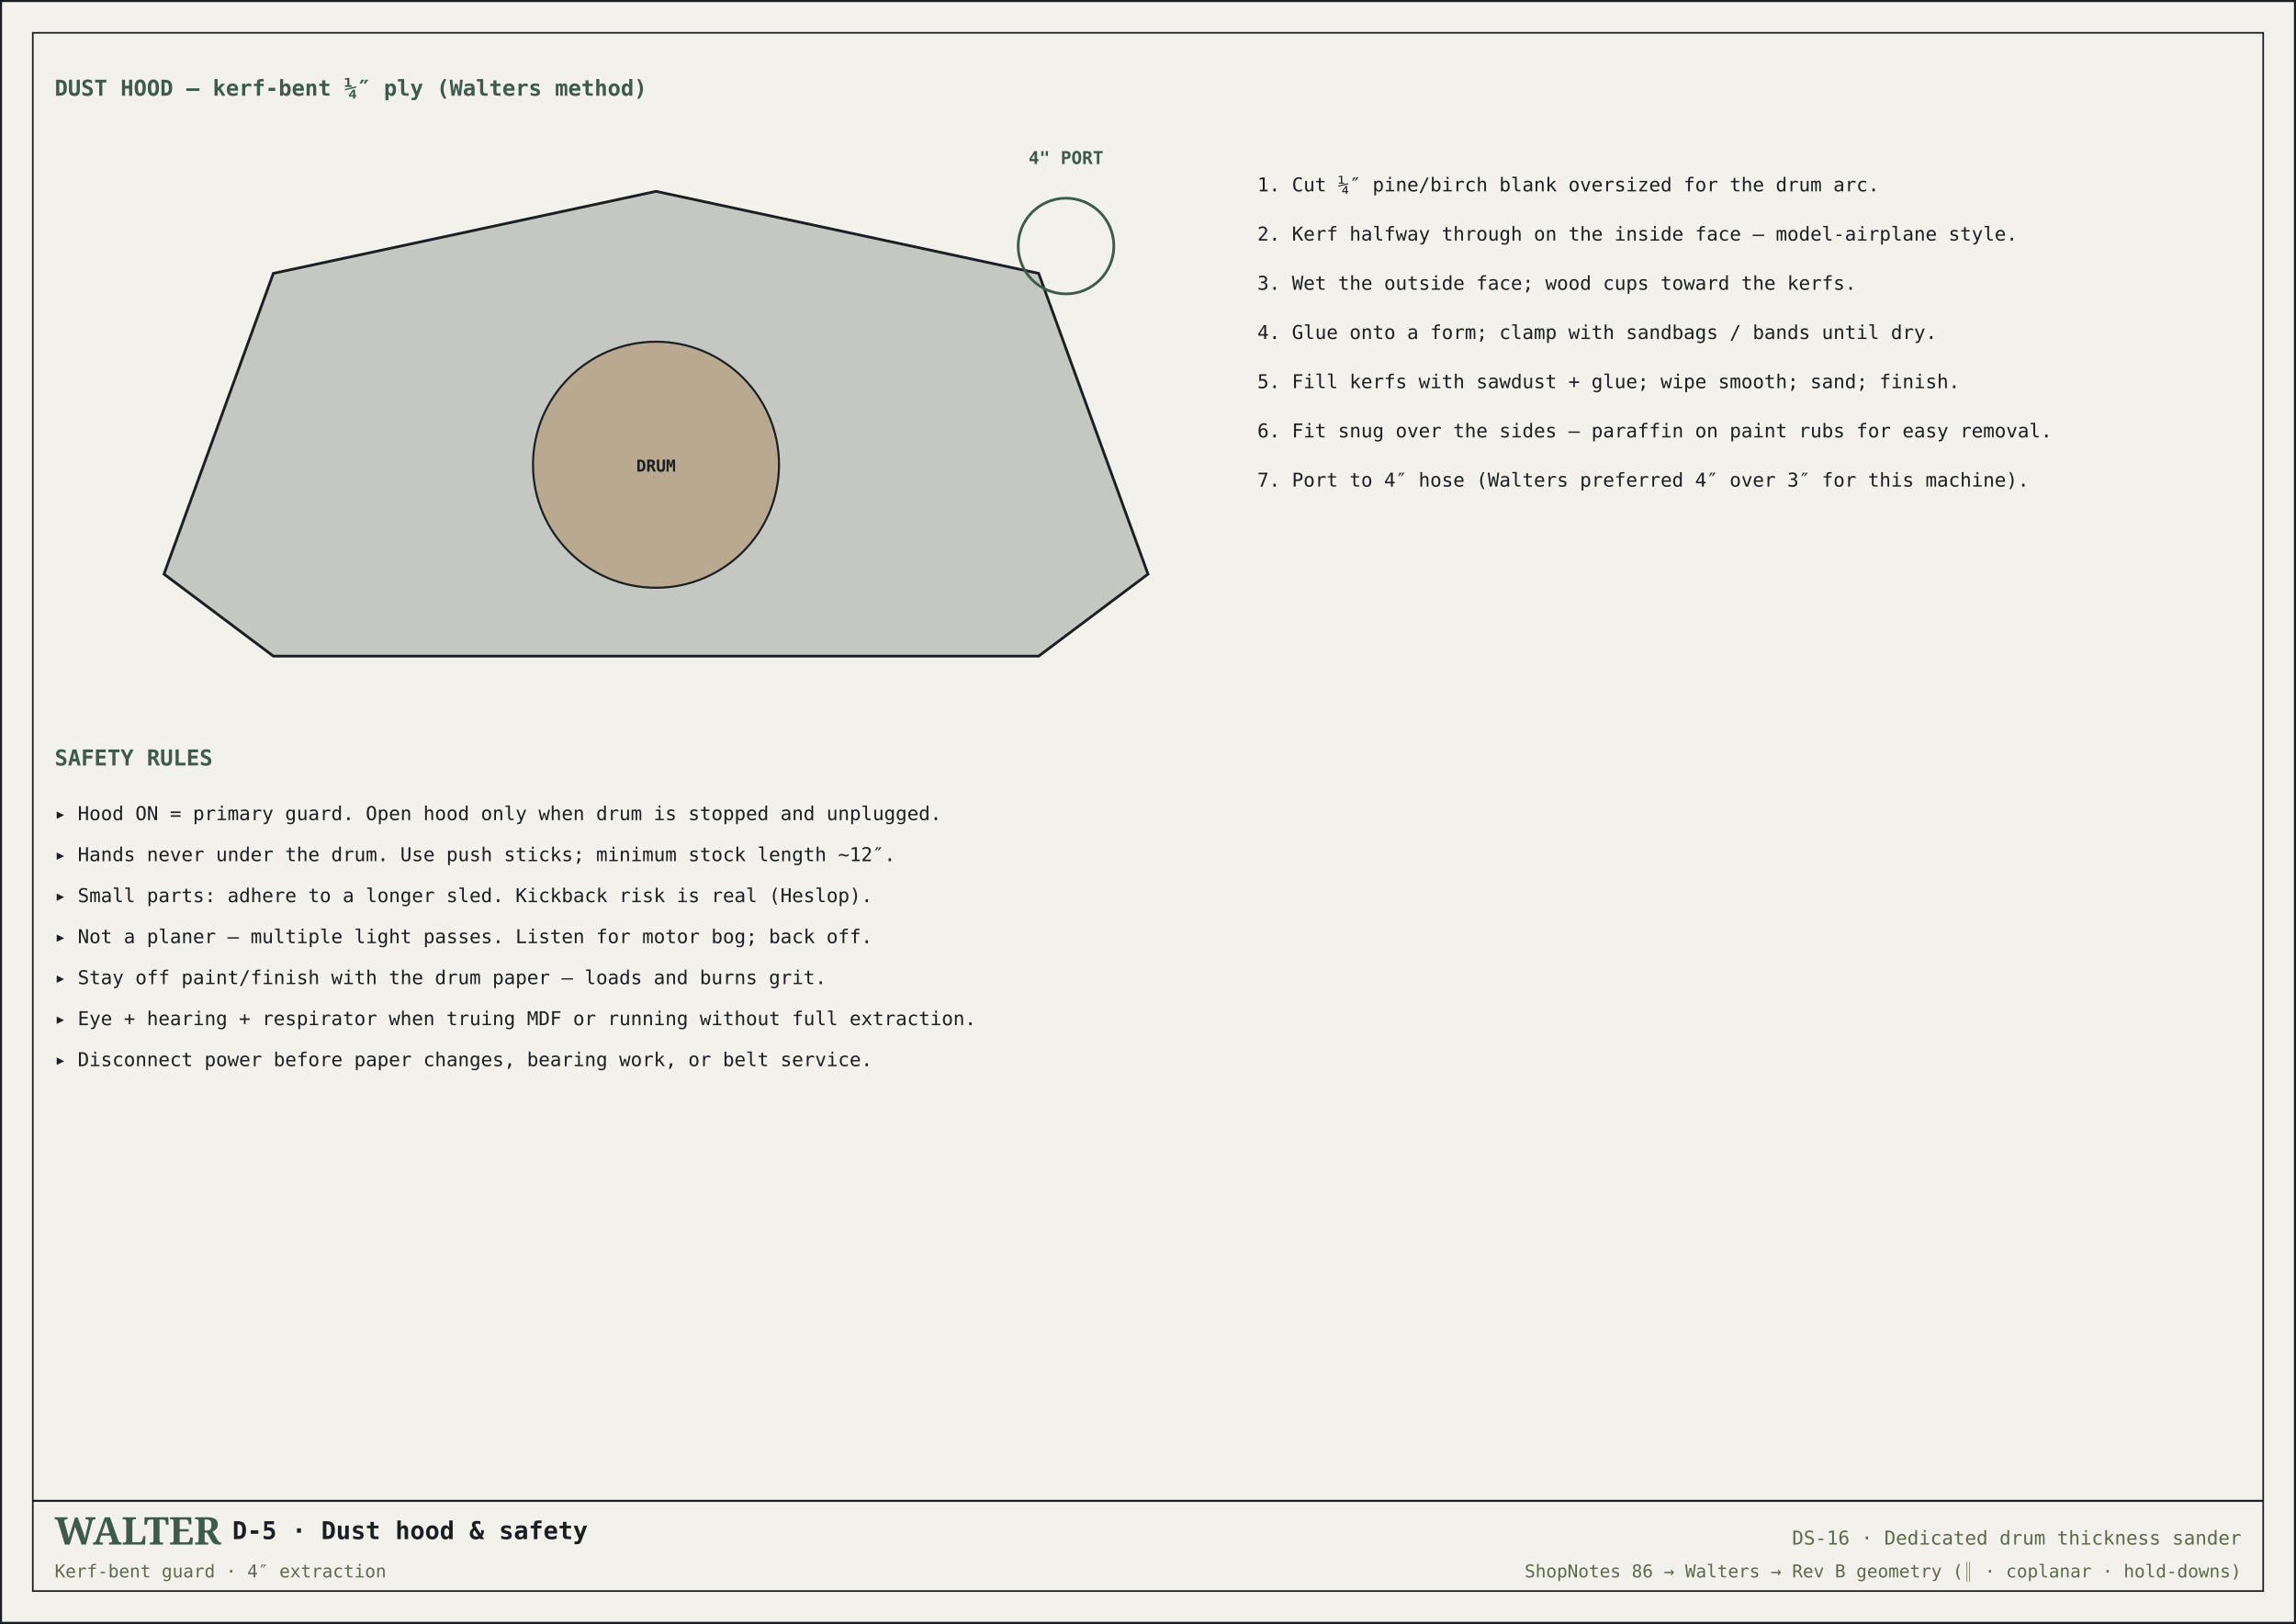
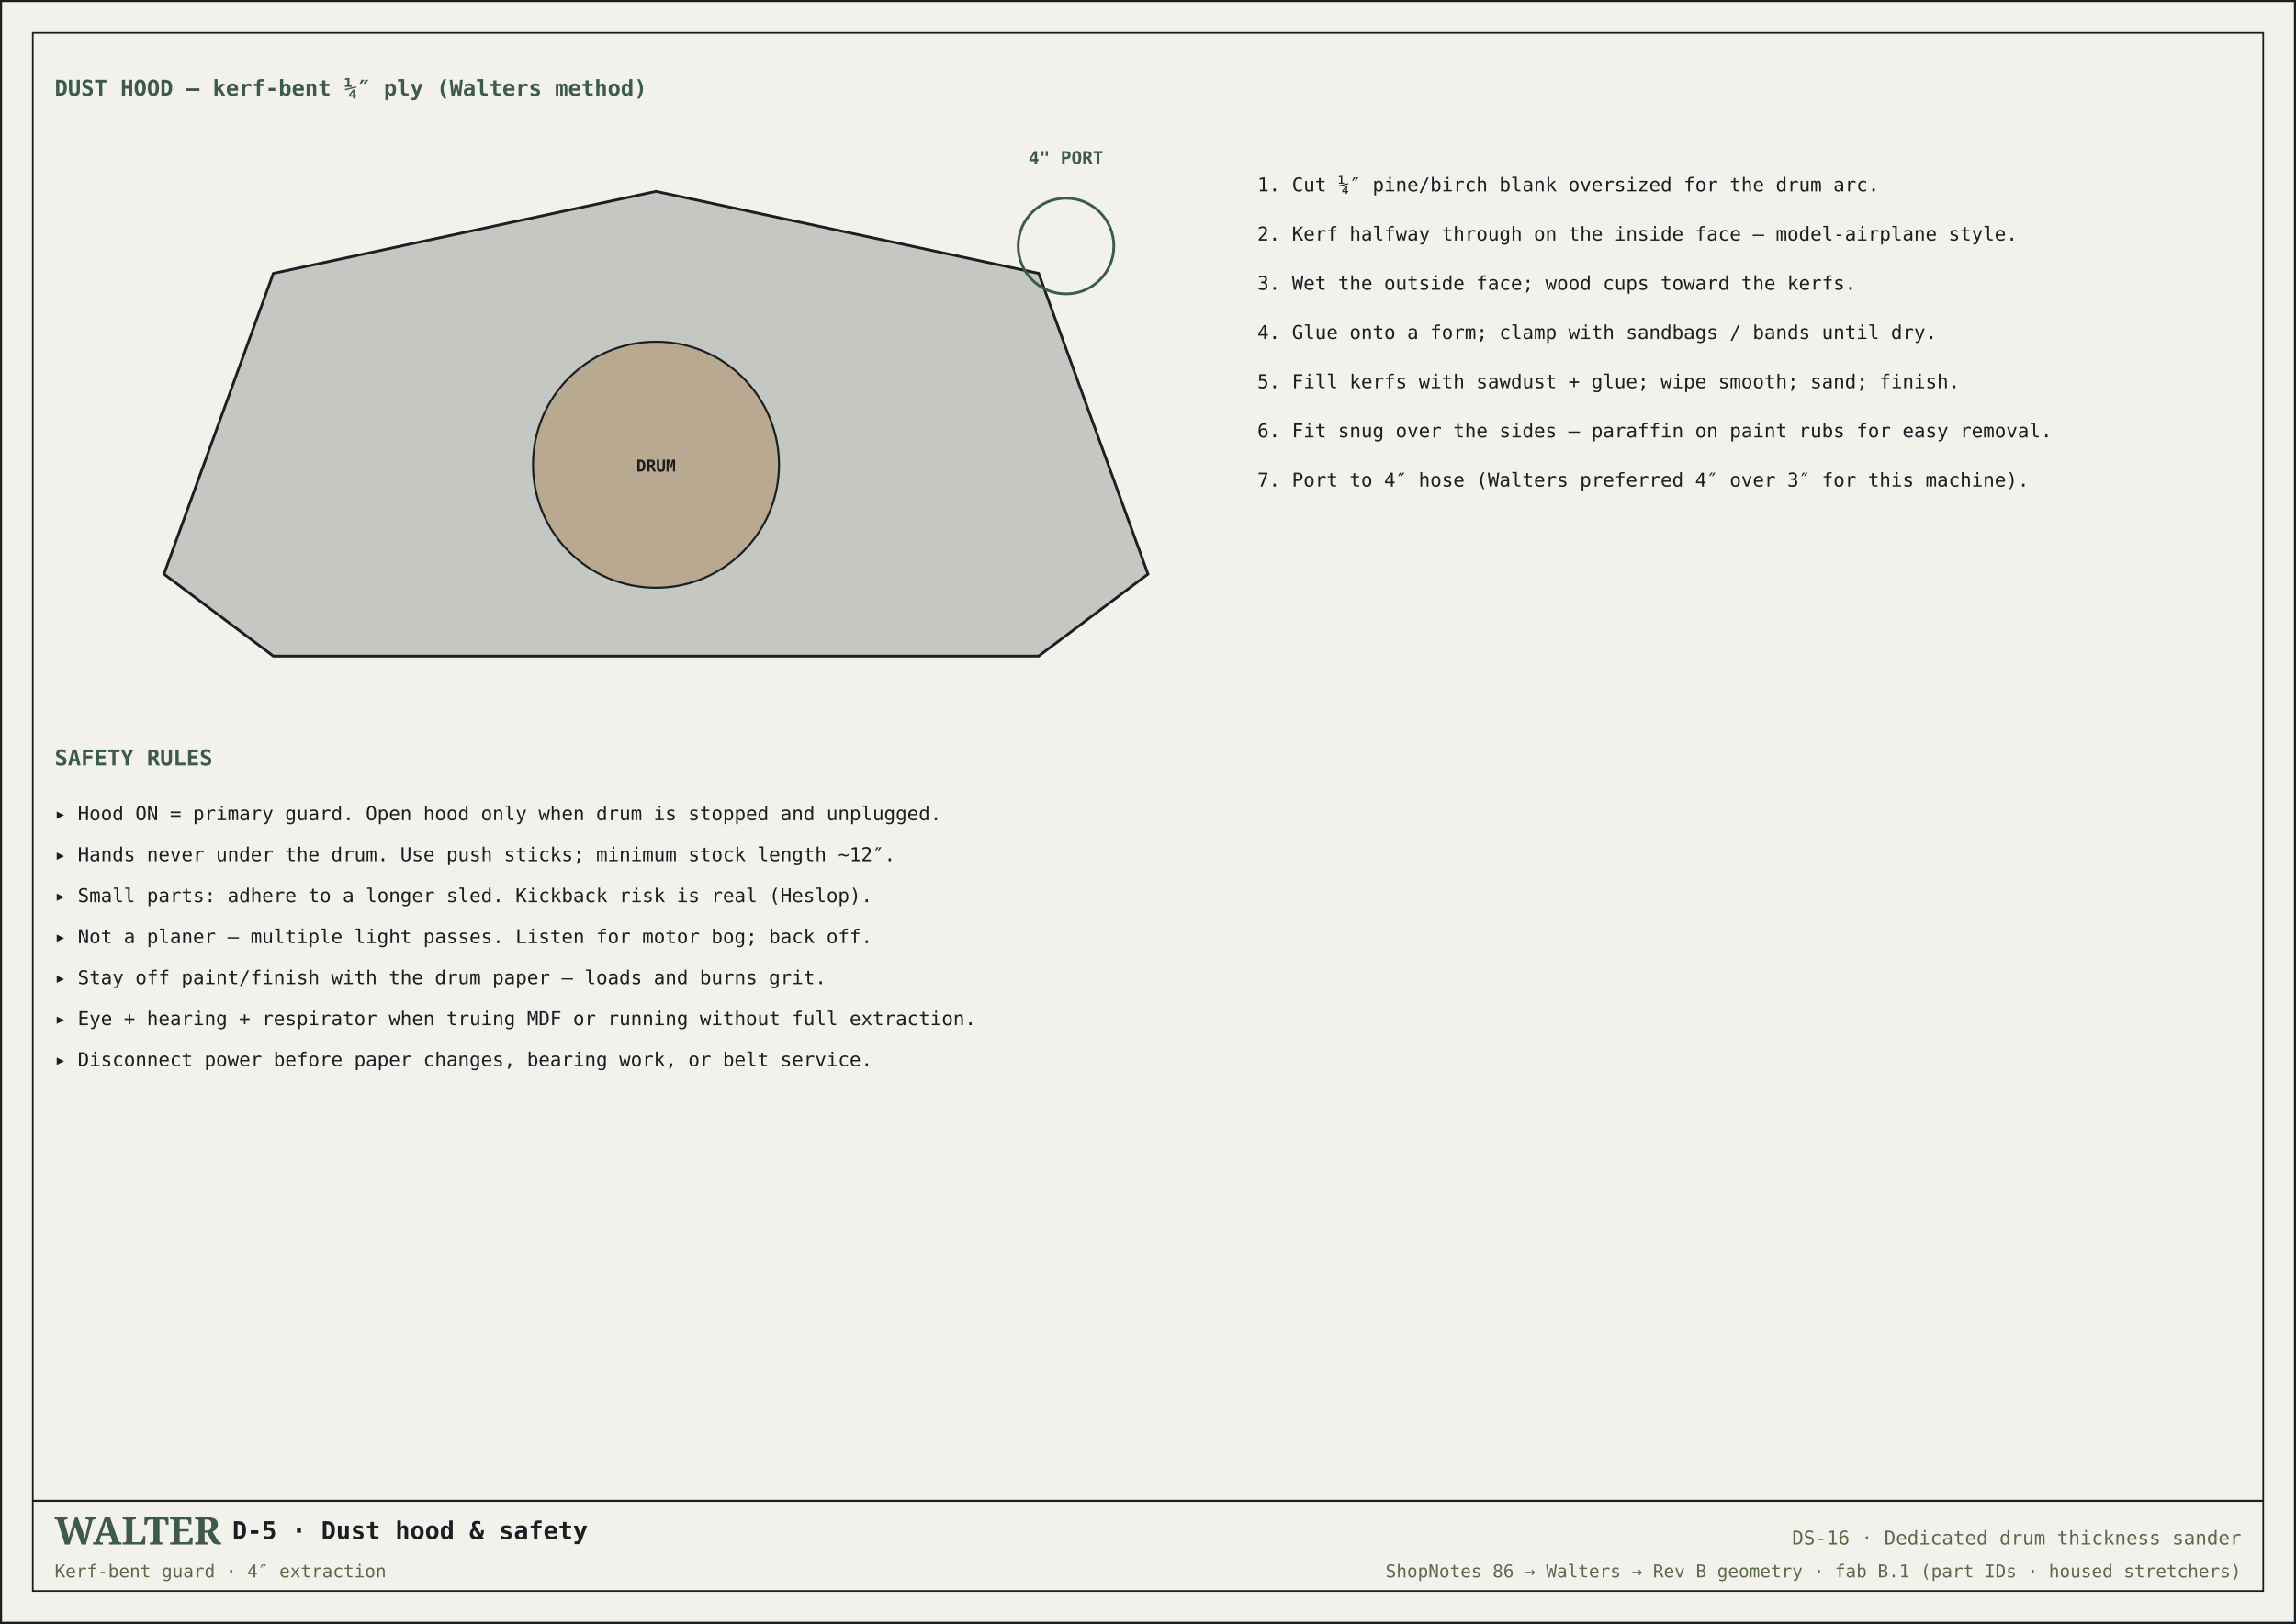
<svg xmlns="http://www.w3.org/2000/svg" width="1680" height="1188" viewBox="0 0 1680 1188">
  <rect x="0.0" y="0.0" width="1680.0" height="1188.0" fill="#f3f1ec" stroke="#1a1f24" stroke-width="3" />
  <rect x="24.0" y="24.0" width="1632.0" height="1140.0" fill="none" stroke="#1a1f24" stroke-width="1.2" />
  <line x1="24.0" y1="1098.0" x2="1656.0" y2="1098.0" stroke="#1a1f24" stroke-width="1.5" />
  <text x="40.0" y="1130.0" font-family="Georgia, serif" font-size="28" fill="#3d5a4c" text-anchor="start" font-weight="600">WALTER</text>
  <text x="170.0" y="1126.0" font-family="IBM Plex Mono, Menlo, monospace" font-size="18" fill="#1a1f24" text-anchor="start" font-weight="600">D-5  ·  Dust hood &amp; safety</text>
  <text x="40.0" y="1154.0" font-family="IBM Plex Mono, Menlo, monospace" font-size="13" fill="#5a6a4a" text-anchor="start">Kerf-bent guard · 4″ extraction</text>
  <text x="1640.0" y="1130.0" font-family="IBM Plex Mono, Menlo, monospace" font-size="14" fill="#5a6a4a" text-anchor="end">DS-16 · Dedicated drum thickness sander</text>
-   <text x="1640.0" y="1154.0" font-family="IBM Plex Mono, Menlo, monospace" font-size="13" fill="#5a6a4a" text-anchor="end">ShopNotes 86 → Walters → Rev B geometry (∥ · coplanar · hold-downs)</text>
+   <text x="1640.0" y="1154.0" font-family="IBM Plex Mono, Menlo, monospace" font-size="13" fill="#5a6a4a" text-anchor="end">ShopNotes 86 → Walters → Rev B geometry · fab B.1 (part IDs · housed stretchers)</text>
  <text x="40.0" y="70.0" font-family="IBM Plex Mono, Menlo, monospace" font-size="16" fill="#3d5a4c" text-anchor="start" font-weight="600">DUST HOOD — kerf-bent ¼″ ply (Walters method)</text>
  <polygon points="120.0,420.0 200.0,200.0 480.0,140.0 760.0,200.0 840.0,420.0 760.0,480.0 200.0,480.0" fill="#c5c8c2" stroke="#1a1f24" stroke-width="2" />
  <circle cx="480.0" cy="340.0" r="90.0" fill="#b8a990" stroke="#1a1f24" stroke-width="1.5" />
  <text x="480.0" y="345.0" font-family="IBM Plex Mono, Menlo, monospace" font-size="12" fill="#1a1f24" text-anchor="middle" font-weight="600">DRUM</text>
  <circle cx="780.0" cy="180.0" r="35.0" fill="none" stroke="#3d5a4c" stroke-width="2" />
  <text x="780.0" y="120.0" font-family="IBM Plex Mono, Menlo, monospace" font-size="13" fill="#3d5a4c" text-anchor="middle" font-weight="600">4" PORT</text>
  <text x="920.0" y="140.0" font-family="IBM Plex Mono, Menlo, monospace" font-size="14" fill="#1a1f24" text-anchor="start">1.  Cut ¼″ pine/birch blank oversized for the drum arc.</text>
  <text x="920.0" y="176.0" font-family="IBM Plex Mono, Menlo, monospace" font-size="14" fill="#1a1f24" text-anchor="start">2.  Kerf halfway through on the inside face — model-airplane style.</text>
  <text x="920.0" y="212.0" font-family="IBM Plex Mono, Menlo, monospace" font-size="14" fill="#1a1f24" text-anchor="start">3.  Wet the outside face; wood cups toward the kerfs.</text>
  <text x="920.0" y="248.0" font-family="IBM Plex Mono, Menlo, monospace" font-size="14" fill="#1a1f24" text-anchor="start">4.  Glue onto a form; clamp with sandbags / bands until dry.</text>
  <text x="920.0" y="284.0" font-family="IBM Plex Mono, Menlo, monospace" font-size="14" fill="#1a1f24" text-anchor="start">5.  Fill kerfs with sawdust + glue; wipe smooth; sand; finish.</text>
  <text x="920.0" y="320.0" font-family="IBM Plex Mono, Menlo, monospace" font-size="14" fill="#1a1f24" text-anchor="start">6.  Fit snug over the sides — paraffin on paint rubs for easy removal.</text>
  <text x="920.0" y="356.0" font-family="IBM Plex Mono, Menlo, monospace" font-size="14" fill="#1a1f24" text-anchor="start">7.  Port to 4″ hose (Walters preferred 4″ over 3″ for this machine).</text>
  <text x="40.0" y="560.0" font-family="IBM Plex Mono, Menlo, monospace" font-size="16" fill="#3d5a4c" text-anchor="start" font-weight="600">SAFETY RULES</text>
  <text x="40.0" y="600.0" font-family="IBM Plex Mono, Menlo, monospace" font-size="14" fill="#1a1f24" text-anchor="start">▸  Hood ON = primary guard. Open hood only when drum is stopped and unplugged.</text>
  <text x="40.0" y="630.0" font-family="IBM Plex Mono, Menlo, monospace" font-size="14" fill="#1a1f24" text-anchor="start">▸  Hands never under the drum. Use push sticks; minimum stock length ~12″.</text>
  <text x="40.0" y="660.0" font-family="IBM Plex Mono, Menlo, monospace" font-size="14" fill="#1a1f24" text-anchor="start">▸  Small parts: adhere to a longer sled. Kickback risk is real (Heslop).</text>
  <text x="40.0" y="690.0" font-family="IBM Plex Mono, Menlo, monospace" font-size="14" fill="#1a1f24" text-anchor="start">▸  Not a planer — multiple light passes. Listen for motor bog; back off.</text>
  <text x="40.0" y="720.0" font-family="IBM Plex Mono, Menlo, monospace" font-size="14" fill="#1a1f24" text-anchor="start">▸  Stay off paint/finish with the drum paper — loads and burns grit.</text>
  <text x="40.0" y="750.0" font-family="IBM Plex Mono, Menlo, monospace" font-size="14" fill="#1a1f24" text-anchor="start">▸  Eye + hearing + respirator when truing MDF or running without full extraction.</text>
  <text x="40.0" y="780.0" font-family="IBM Plex Mono, Menlo, monospace" font-size="14" fill="#1a1f24" text-anchor="start">▸  Disconnect power before paper changes, bearing work, or belt service.</text>
</svg>
